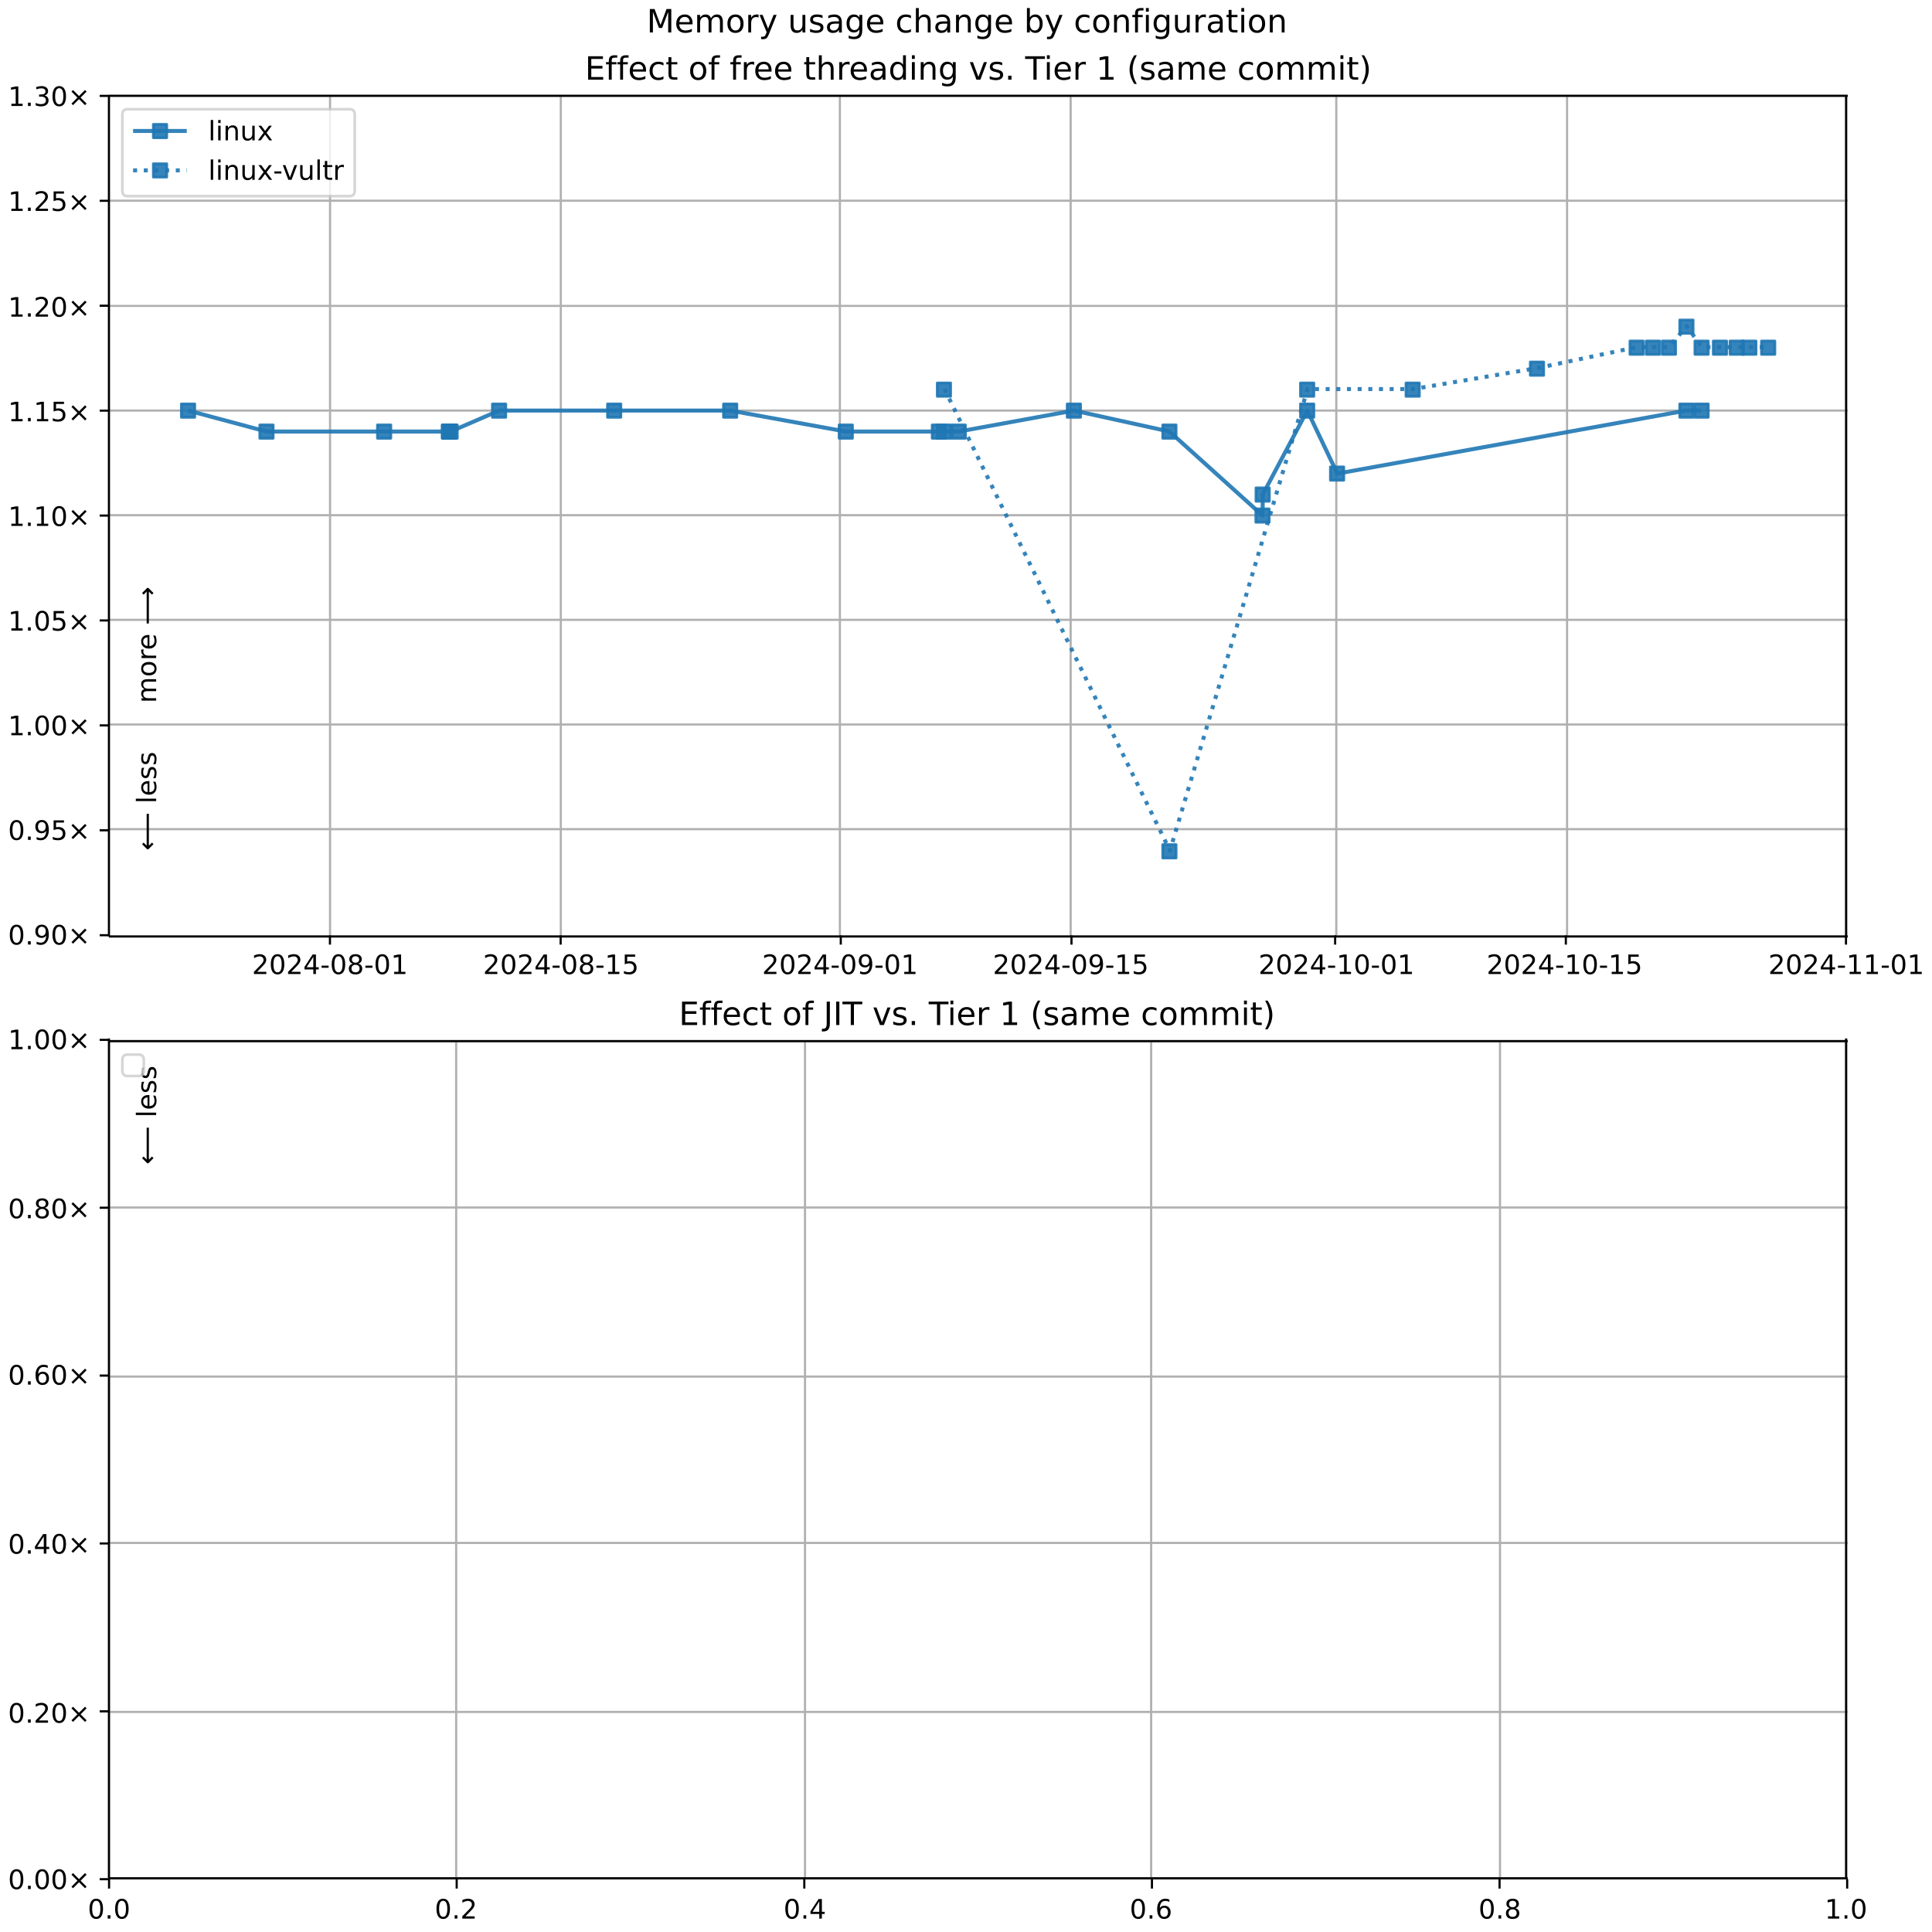
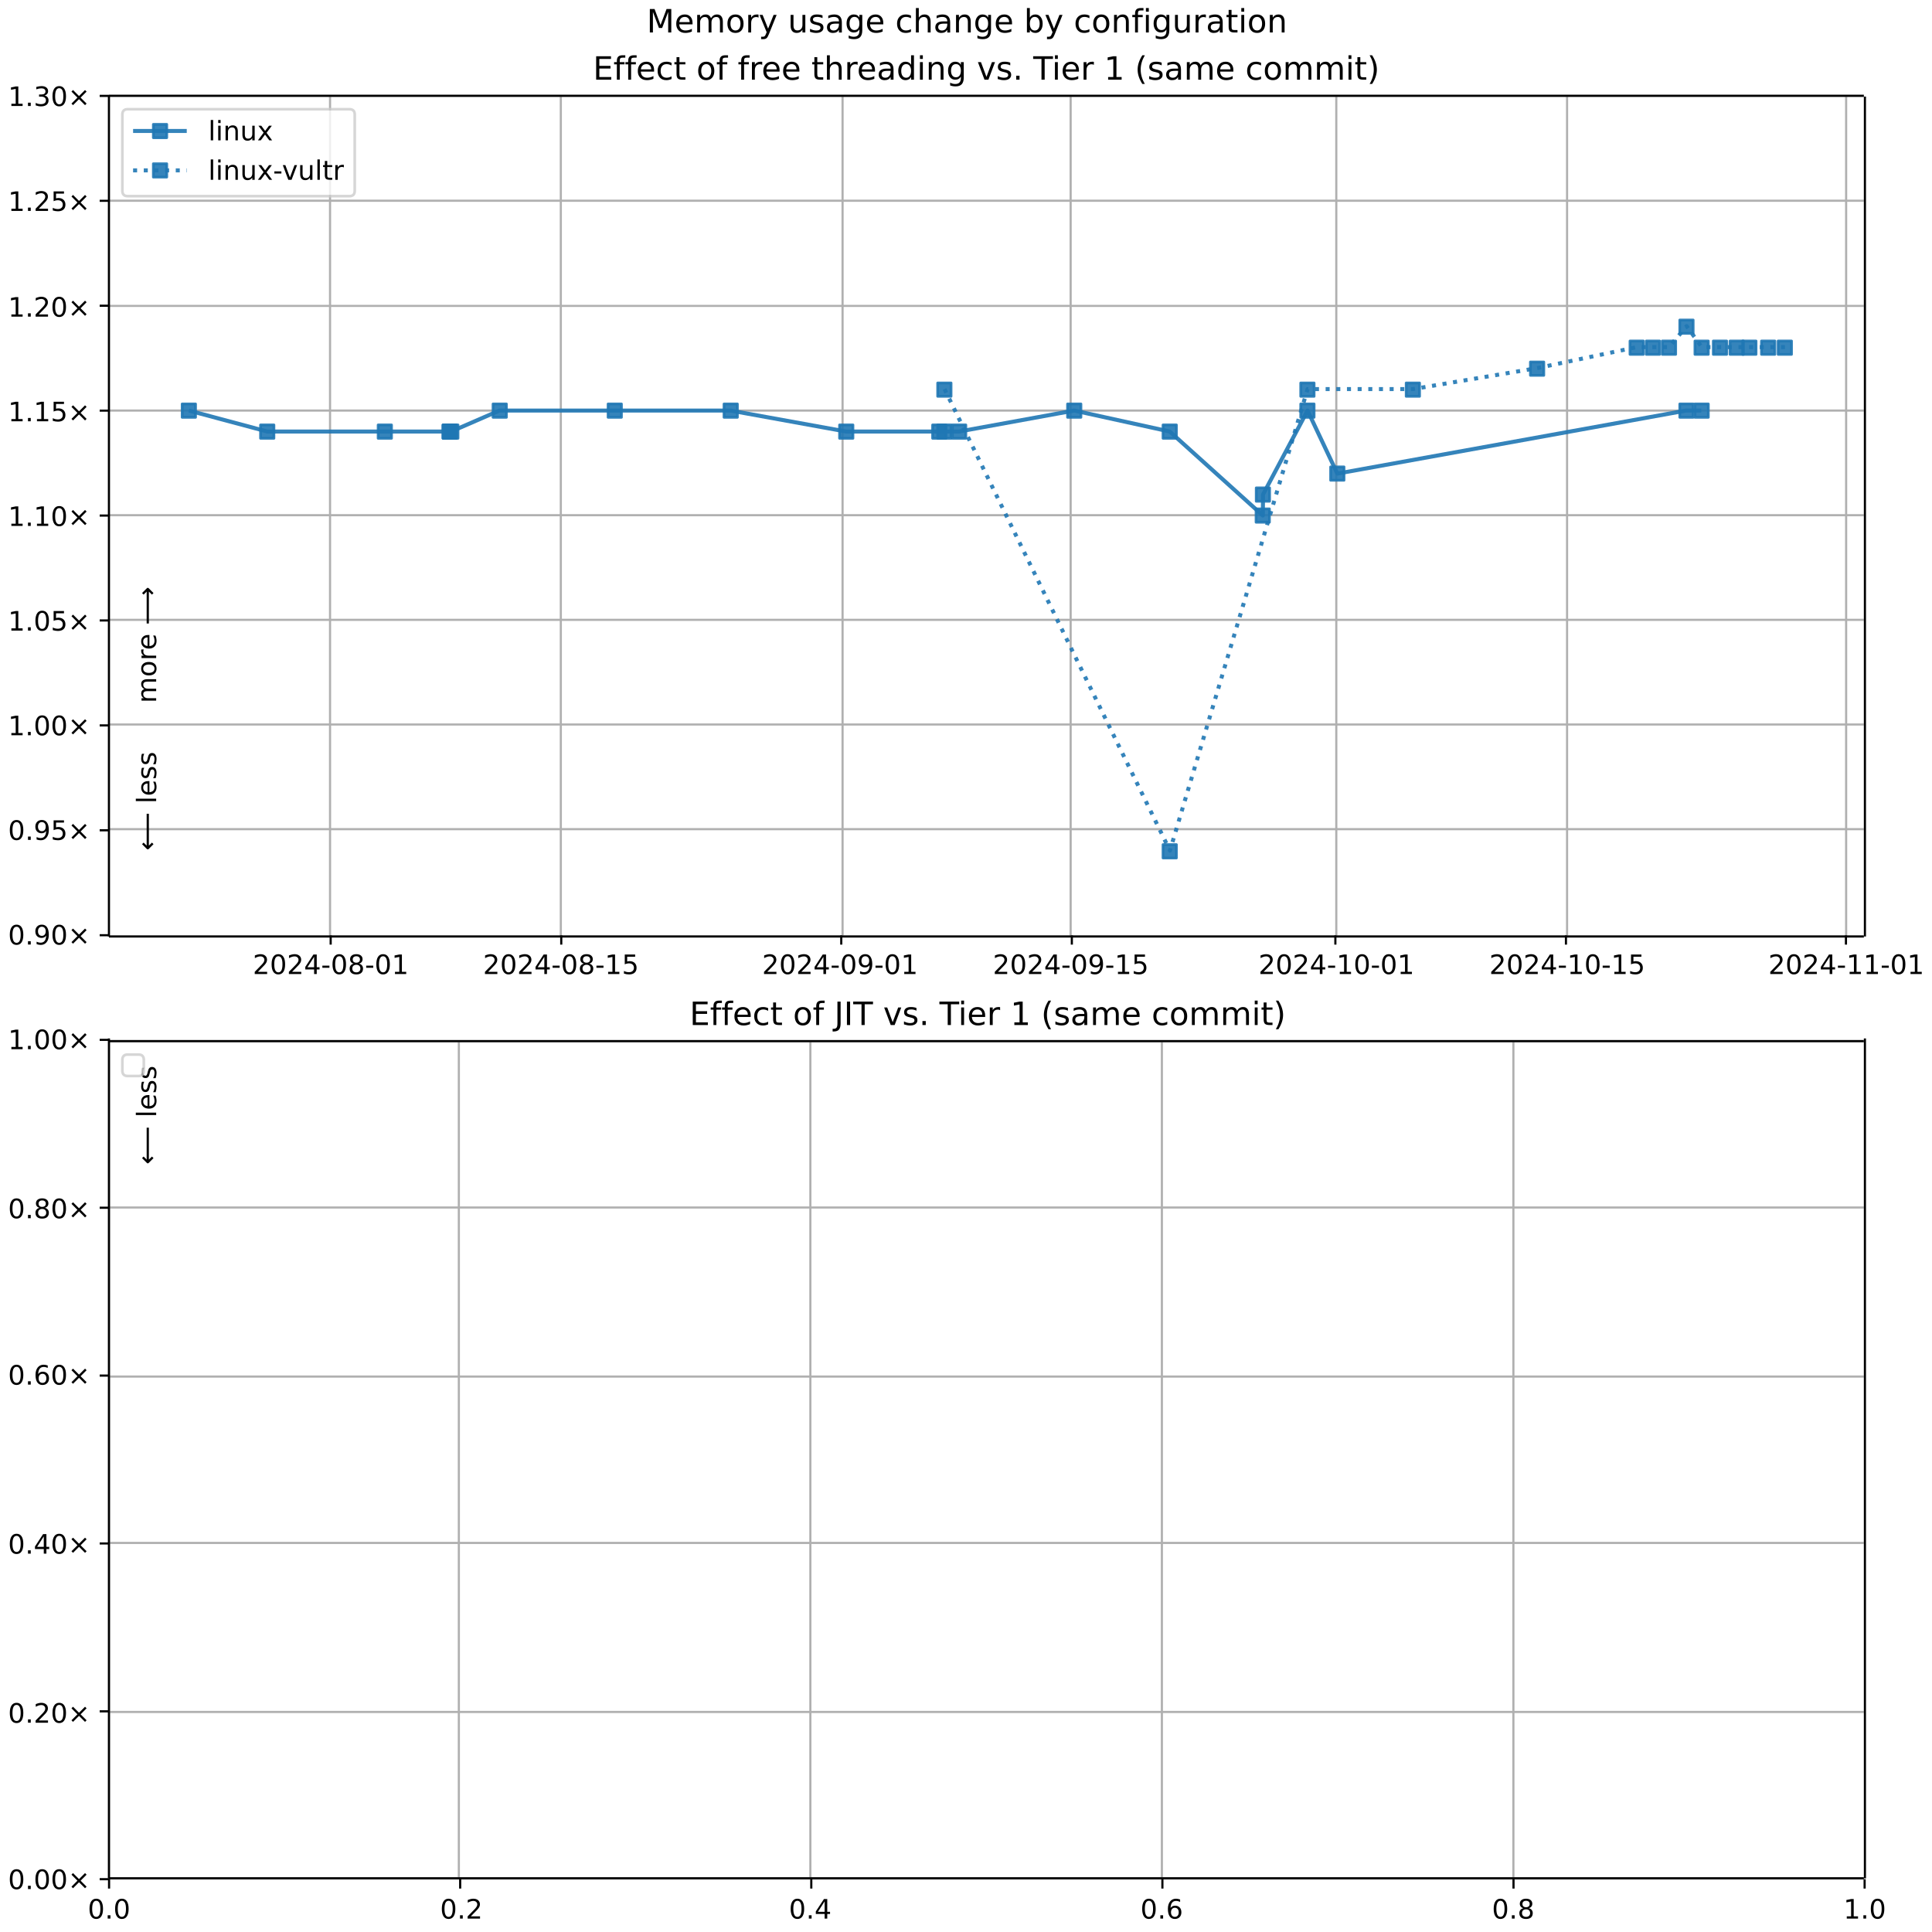
<svg xmlns="http://www.w3.org/2000/svg" xmlns:xlink="http://www.w3.org/1999/xlink" width="720pt" height="720pt" version="1.1" viewBox="0 0 720 720">
  <defs>
    <style type="text/css">*{stroke-linejoin: round; stroke-linecap: butt}</style>
  </defs>
  <path d="m0 720h720v-720h-720z" fill="#fff" />
-   <path d="m40.6 349h648v-313h-648z" fill="#fff" />
+   <path d="m40.6 349h654v-313h-654z" fill="#fff" />
  <path d="m123 349v-313" clip-path="url(#e)" fill="none" stroke="#b0b0b0" stroke-linecap="square" stroke-width=".8" />
  <defs>
    <path id="l" d="m0 0v3.5" stroke="#000" stroke-width=".8" />
  </defs>
-   <use x="122.961" y="348.529" stroke="#000000" stroke-width=".8" xlink:href="#l" />
-   <g transform="translate(93.9 363) scale(.1 -.1)">
+   <use x="123.231" y="348.529" stroke="#000000" stroke-width=".8" xlink:href="#l" />
+   <g transform="translate(94.2 363) scale(.1 -.1)">
    <defs>
      <path id="f" transform="scale(.0156)" d="m1228 531h2203v-531h-2962v531q359 372 979 998 621 627 780 809 303 340 423 576 121 236 121 464 0 372-261 606-261 235-680 235-297 0-627-103-329-103-704-313v638q381 153 712 231 332 78 607 78 725 0 1156-363 431-362 431-968 0-288-108-546-107-257-392-607-78-91-497-524-418-433-1181-1211z" />
      <path id="a" transform="scale(.0156)" d="m2034 4250q-487 0-733-480-245-479-245-1442 0-959 245-1439 246-480 733-480 491 0 736 480 246 480 246 1439 0 963-246 1442-245 480-736 480zm0 500q785 0 1199-621 414-620 414-1801 0-1178-414-1799-414-620-1199-620-784 0-1198 620-414 621-414 1799 0 1181 414 1801 414 621 1198 621z" />
      <path id="r" transform="scale(.0156)" d="m2419 4116-1594-2491h1594v2491zm-166 550h794v-3041h666v-525h-666v-1100h-628v1100h-2106v609l1940 2957z" />
      <path id="j" transform="scale(.0156)" d="m313 2009h1684v-512h-1684v512z" />
      <path id="ac" transform="scale(.0156)" d="m2034 2216q-450 0-708-241-257-241-257-662 0-422 257-663 258-241 708-241t709 242q260 243 260 662 0 421-258 662-257 241-711 241zm-631 268q-406 100-633 378-226 279-226 679 0 559 398 884 399 325 1092 325 697 0 1094-325t397-884q0-400-227-679-226-278-629-378 456-106 710-416 255-309 255-755 0-679-414-1042-414-362-1186-362-771 0-1186 362-414 363-414 1042 0 446 256 755 257 310 713 416zm-231 997q0-362 226-565 227-203 636-203 407 0 636 203 230 203 230 565 0 363-230 566-229 203-636 203-409 0-636-203-226-203-226-566z" />
      <path id="c" transform="scale(.0156)" d="m794 531h1031v3560l-1122-225v575l1116 225h631v-4135h1031v-531h-2687v531z" />
    </defs>
    <use xlink:href="#f" />
    <use x="63.623" xlink:href="#a" />
    <use x="127.246" xlink:href="#f" />
    <use x="190.869" xlink:href="#r" />
    <use x="254.492" xlink:href="#j" />
    <use x="290.576" xlink:href="#a" />
    <use x="354.199" xlink:href="#ac" />
    <use x="417.822" xlink:href="#j" />
    <use x="453.906" xlink:href="#a" />
    <use x="517.529" xlink:href="#c" />
  </g>
  <path d="m209 349v-313" clip-path="url(#e)" fill="none" stroke="#b0b0b0" stroke-linecap="square" stroke-width=".8" />
-   <use x="208.937" y="348.529" stroke="#000000" stroke-width=".8" xlink:href="#l" />
+   <use x="209.163" y="348.529" stroke="#000000" stroke-width=".8" xlink:href="#l" />
  <g transform="translate(180 363) scale(.1 -.1)">
    <defs>
      <path id="u" transform="scale(.0156)" d="m691 4666h2478v-532h-1900v-1143q137 47 274 70 138 23 276 23 781 0 1237-428 457-428 457-1159 0-753-469-1171-469-417-1322-417-294 0-599 50-304 50-629 150v635q281-153 581-228t634-75q541 0 856 284 316 284 316 772 0 487-316 771-315 285-856 285-253 0-505-56-251-56-513-175v2344z" />
    </defs>
    <use xlink:href="#f" />
    <use x="63.623" xlink:href="#a" />
    <use x="127.246" xlink:href="#f" />
    <use x="190.869" xlink:href="#r" />
    <use x="254.492" xlink:href="#j" />
    <use x="290.576" xlink:href="#a" />
    <use x="354.199" xlink:href="#ac" />
    <use x="417.822" xlink:href="#j" />
    <use x="453.906" xlink:href="#c" />
    <use x="517.529" xlink:href="#u" />
  </g>
-   <path d="m313 349v-313" clip-path="url(#e)" fill="none" stroke="#b0b0b0" stroke-linecap="square" stroke-width=".8" />
-   <use x="313.335" y="348.529" stroke="#000000" stroke-width=".8" xlink:href="#l" />
+   <path d="m314 349v-313" clip-path="url(#e)" fill="none" stroke="#b0b0b0" stroke-linecap="square" stroke-width=".8" />
+   <use x="313.51" y="348.529" stroke="#000000" stroke-width=".8" xlink:href="#l" />
  <g transform="translate(284 363) scale(.1 -.1)">
    <defs>
      <path id="ab" transform="scale(.0156)" d="m703 97v575q238-113 481-172 244-59 479-59 625 0 954 420 330 420 377 1277-181-269-460-413-278-144-615-144-700 0-1108 423-408 424-408 1159 0 718 425 1152 425 435 1131 435 810 0 1236-621 427-620 427-1801 0-1103-524-1761-523-658-1407-658-238 0-482 47-243 47-506 141zm1256 1978q425 0 673 290 249 291 249 798 0 503-249 795-248 292-673 292t-673-292-248-795q0-507 248-798 248-290 673-290z" />
    </defs>
    <use xlink:href="#f" />
    <use x="63.623" xlink:href="#a" />
    <use x="127.246" xlink:href="#f" />
    <use x="190.869" xlink:href="#r" />
    <use x="254.492" xlink:href="#j" />
    <use x="290.576" xlink:href="#a" />
    <use x="354.199" xlink:href="#ab" />
    <use x="417.822" xlink:href="#j" />
    <use x="453.906" xlink:href="#a" />
    <use x="517.529" xlink:href="#c" />
  </g>
  <path d="m399 349v-313" clip-path="url(#e)" fill="none" stroke="#b0b0b0" stroke-linecap="square" stroke-width=".8" />
-   <use x="399.31" y="348.529" stroke="#000000" stroke-width=".8" xlink:href="#l" />
+   <use x="399.443" y="348.529" stroke="#000000" stroke-width=".8" xlink:href="#l" />
  <g transform="translate(370 363) scale(.1 -.1)">
    <use xlink:href="#f" />
    <use x="63.623" xlink:href="#a" />
    <use x="127.246" xlink:href="#f" />
    <use x="190.869" xlink:href="#r" />
    <use x="254.492" xlink:href="#j" />
    <use x="290.576" xlink:href="#a" />
    <use x="354.199" xlink:href="#ab" />
    <use x="417.822" xlink:href="#j" />
    <use x="453.906" xlink:href="#c" />
    <use x="517.529" xlink:href="#u" />
  </g>
  <path d="m498 349v-313" clip-path="url(#e)" fill="none" stroke="#b0b0b0" stroke-linecap="square" stroke-width=".8" />
-   <use x="497.568" y="348.529" stroke="#000000" stroke-width=".8" xlink:href="#l" />
+   <use x="497.652" y="348.529" stroke="#000000" stroke-width=".8" xlink:href="#l" />
  <g transform="translate(469 363) scale(.1 -.1)">
    <use xlink:href="#f" />
    <use x="63.623" xlink:href="#a" />
    <use x="127.246" xlink:href="#f" />
    <use x="190.869" xlink:href="#r" />
    <use x="254.492" xlink:href="#j" />
    <use x="290.576" xlink:href="#c" />
    <use x="354.199" xlink:href="#a" />
    <use x="417.822" xlink:href="#j" />
    <use x="453.906" xlink:href="#a" />
    <use x="517.529" xlink:href="#c" />
  </g>
  <path d="m584 349v-313" clip-path="url(#e)" fill="none" stroke="#b0b0b0" stroke-linecap="square" stroke-width=".8" />
-   <use x="583.543" y="348.529" stroke="#000000" stroke-width=".8" xlink:href="#l" />
-   <g transform="translate(554 363) scale(.1 -.1)">
+   <use x="583.584" y="348.529" stroke="#000000" stroke-width=".8" xlink:href="#l" />
+   <g transform="translate(555 363) scale(.1 -.1)">
    <use xlink:href="#f" />
    <use x="63.623" xlink:href="#a" />
    <use x="127.246" xlink:href="#f" />
    <use x="190.869" xlink:href="#r" />
    <use x="254.492" xlink:href="#j" />
    <use x="290.576" xlink:href="#c" />
    <use x="354.199" xlink:href="#a" />
    <use x="417.822" xlink:href="#j" />
    <use x="453.906" xlink:href="#c" />
    <use x="517.529" xlink:href="#u" />
  </g>
  <path d="m688 349v-313" clip-path="url(#e)" fill="none" stroke="#b0b0b0" stroke-linecap="square" stroke-width=".8" />
-   <use x="687.942" y="348.529" stroke="#000000" stroke-width=".8" xlink:href="#l" />
+   <use x="687.931" y="348.529" stroke="#000000" stroke-width=".8" xlink:href="#l" />
  <g transform="translate(659 363) scale(.1 -.1)">
    <use xlink:href="#f" />
    <use x="63.623" xlink:href="#a" />
    <use x="127.246" xlink:href="#f" />
    <use x="190.869" xlink:href="#r" />
    <use x="254.492" xlink:href="#j" />
    <use x="290.576" xlink:href="#c" />
    <use x="354.199" xlink:href="#c" />
    <use x="417.822" xlink:href="#j" />
    <use x="453.906" xlink:href="#a" />
    <use x="517.529" xlink:href="#c" />
  </g>
-   <path d="m40.6 349h648" clip-path="url(#e)" fill="none" stroke="#b0b0b0" stroke-linecap="square" stroke-width=".8" />
+   <path d="m40.6 349h654" clip-path="url(#e)" fill="none" stroke="#b0b0b0" stroke-linecap="square" stroke-width=".8" />
  <defs>
    <path id="h" d="m0 0h-3.5" stroke="#000" stroke-width=".8" />
  </defs>
  <use x="40.646" y="348.529" stroke="#000000" stroke-width=".8" xlink:href="#h" />
  <g transform="translate(3 352) scale(.1 -.1)">
    <defs>
      <path id="d" transform="scale(.0156)" d="m684 794h660v-794h-660v794z" />
      <path id="i" transform="scale(.0156)" d="m4488 3438-1429-1435 1429-1428-372-378-1435 1434-1434-1434-369 378 1425 1428-1425 1435 369 378 1434-1435 1435 1435 372-378z" />
    </defs>
    <use xlink:href="#a" />
    <use x="63.623" xlink:href="#d" />
    <use x="95.41" xlink:href="#ab" />
    <use x="159.033" xlink:href="#a" />
    <use x="222.656" xlink:href="#i" />
  </g>
-   <path d="m40.6 309h648" clip-path="url(#e)" fill="none" stroke="#b0b0b0" stroke-linecap="square" stroke-width=".8" />
+   <path d="m40.6 309h654" clip-path="url(#e)" fill="none" stroke="#b0b0b0" stroke-linecap="square" stroke-width=".8" />
  <use x="40.646" y="309.429" stroke="#000000" stroke-width=".8" xlink:href="#h" />
  <g transform="translate(3 313) scale(.1 -.1)">
    <use xlink:href="#a" />
    <use x="63.623" xlink:href="#d" />
    <use x="95.41" xlink:href="#ab" />
    <use x="159.033" xlink:href="#u" />
    <use x="222.656" xlink:href="#i" />
  </g>
-   <path d="m40.6 270h648" clip-path="url(#e)" fill="none" stroke="#b0b0b0" stroke-linecap="square" stroke-width=".8" />
+   <path d="m40.6 270h654" clip-path="url(#e)" fill="none" stroke="#b0b0b0" stroke-linecap="square" stroke-width=".8" />
  <use x="40.646" y="270.33" stroke="#000000" stroke-width=".8" xlink:href="#h" />
  <g transform="translate(3 274) scale(.1 -.1)">
    <use xlink:href="#c" />
    <use x="63.623" xlink:href="#d" />
    <use x="95.41" xlink:href="#a" />
    <use x="159.033" xlink:href="#a" />
    <use x="222.656" xlink:href="#i" />
  </g>
-   <path d="m40.6 231h648" clip-path="url(#e)" fill="none" stroke="#b0b0b0" stroke-linecap="square" stroke-width=".8" />
+   <path d="m40.6 231h654" clip-path="url(#e)" fill="none" stroke="#b0b0b0" stroke-linecap="square" stroke-width=".8" />
  <use x="40.646" y="231.23" stroke="#000000" stroke-width=".8" xlink:href="#h" />
  <g transform="translate(3 235) scale(.1 -.1)">
    <use xlink:href="#c" />
    <use x="63.623" xlink:href="#d" />
    <use x="95.41" xlink:href="#a" />
    <use x="159.033" xlink:href="#u" />
    <use x="222.656" xlink:href="#i" />
  </g>
-   <path d="m40.6 192h648" clip-path="url(#e)" fill="none" stroke="#b0b0b0" stroke-linecap="square" stroke-width=".8" />
+   <path d="m40.6 192h654" clip-path="url(#e)" fill="none" stroke="#b0b0b0" stroke-linecap="square" stroke-width=".8" />
  <use x="40.646" y="192.131" stroke="#000000" stroke-width=".8" xlink:href="#h" />
  <g transform="translate(3 196) scale(.1 -.1)">
    <use xlink:href="#c" />
    <use x="63.623" xlink:href="#d" />
    <use x="95.41" xlink:href="#c" />
    <use x="159.033" xlink:href="#a" />
    <use x="222.656" xlink:href="#i" />
  </g>
-   <path d="m40.6 153h648" clip-path="url(#e)" fill="none" stroke="#b0b0b0" stroke-linecap="square" stroke-width=".8" />
+   <path d="m40.6 153h654" clip-path="url(#e)" fill="none" stroke="#b0b0b0" stroke-linecap="square" stroke-width=".8" />
  <use x="40.646" y="153.031" stroke="#000000" stroke-width=".8" xlink:href="#h" />
  <g transform="translate(3 157) scale(.1 -.1)">
    <use xlink:href="#c" />
    <use x="63.623" xlink:href="#d" />
    <use x="95.41" xlink:href="#c" />
    <use x="159.033" xlink:href="#u" />
    <use x="222.656" xlink:href="#i" />
  </g>
-   <path d="m40.6 114h648" clip-path="url(#e)" fill="none" stroke="#b0b0b0" stroke-linecap="square" stroke-width=".8" />
+   <path d="m40.6 114h654" clip-path="url(#e)" fill="none" stroke="#b0b0b0" stroke-linecap="square" stroke-width=".8" />
  <use x="40.646" y="113.932" stroke="#000000" stroke-width=".8" xlink:href="#h" />
  <g transform="translate(3 118) scale(.1 -.1)">
    <use xlink:href="#c" />
    <use x="63.623" xlink:href="#d" />
    <use x="95.41" xlink:href="#f" />
    <use x="159.033" xlink:href="#a" />
    <use x="222.656" xlink:href="#i" />
  </g>
-   <path d="m40.6 74.8h648" clip-path="url(#e)" fill="none" stroke="#b0b0b0" stroke-linecap="square" stroke-width=".8" />
+   <path d="m40.6 74.8h654" clip-path="url(#e)" fill="none" stroke="#b0b0b0" stroke-linecap="square" stroke-width=".8" />
  <use x="40.646" y="74.832" stroke="#000000" stroke-width=".8" xlink:href="#h" />
  <g transform="translate(3 78.6) scale(.1 -.1)">
    <use xlink:href="#c" />
    <use x="63.623" xlink:href="#d" />
    <use x="95.41" xlink:href="#f" />
    <use x="159.033" xlink:href="#u" />
    <use x="222.656" xlink:href="#i" />
  </g>
-   <path d="m40.6 35.7h648" clip-path="url(#e)" fill="none" stroke="#b0b0b0" stroke-linecap="square" stroke-width=".8" />
+   <path d="m40.6 35.7h654" clip-path="url(#e)" fill="none" stroke="#b0b0b0" stroke-linecap="square" stroke-width=".8" />
  <use x="40.646" y="35.733" stroke="#000000" stroke-width=".8" xlink:href="#h" />
  <g transform="translate(3 39.5) scale(.1 -.1)">
    <defs>
      <path id="at" transform="scale(.0156)" d="m2597 2516q453-97 707-404 255-306 255-756 0-690-475-1069-475-378-1350-378-293 0-604 58t-642 174v609q262-153 574-231 313-78 654-78 593 0 904 234t311 681q0 413-289 645-289 233-804 233h-544v519h569q465 0 712 186t247 536q0 359-255 551-254 193-729 193-260 0-557-57-297-56-653-174v562q360 100 674 150t592 50q719 0 1137-327 419-326 419-882 0-388-222-655t-631-370z" />
    </defs>
    <use xlink:href="#c" />
    <use x="63.623" xlink:href="#d" />
    <use x="95.41" xlink:href="#at" />
    <use x="159.033" xlink:href="#a" />
    <use x="222.656" xlink:href="#i" />
  </g>
-   <path d="m70.1 153 29.2 7.82h43.8 24.2 0.039 0.585l18.1-7.82h42.9 43.2l43.1 7.82h34.7 1.89 5.51l42.9-7.82 35.6 7.82 34.7 31.3 0.064-7.82 16.6-31.3 11.2 23.5 130-23.5h5.65" clip-path="url(#e)" fill="none" stroke="#1f77b4" stroke-linecap="square" stroke-opacity=".9" stroke-width="1.5" />
+   <path d="m70.4 153 29.2 7.82h43.8 24.1 0.039 0.584l18-7.82h42.9 43.2l43.1 7.82h34.7 1.89 5.51l42.9-7.82 35.6 7.82 34.7 31.3 0.064-7.82 16.6-31.3 11.1 23.5 130-23.5h5.65" clip-path="url(#e)" fill="none" stroke="#1f77b4" stroke-linecap="square" stroke-opacity=".9" stroke-width="1.5" />
  <defs>
    <path id="b" d="m-2.5 2.5h5v-5h-5z" stroke="#1f77b4" stroke-opacity=".9" />
  </defs>
  <g clip-path="url(#e)" fill="#1f77b4" fill-opacity=".9" stroke="#1f77b4" stroke-opacity=".9">
-     <use x="70.088" y="153.031" xlink:href="#b" />
-     <use x="99.308" y="160.851" xlink:href="#b" />
-     <use x="143.158" y="160.851" xlink:href="#b" />
-     <use x="167.318" y="160.851" xlink:href="#b" />
-     <use x="167.357" y="160.851" xlink:href="#b" />
-     <use x="167.942" y="160.851" xlink:href="#b" />
-     <use x="185.998" y="153.031" xlink:href="#b" />
-     <use x="228.887" y="153.031" xlink:href="#b" />
-     <use x="272.115" y="153.031" xlink:href="#b" />
-     <use x="315.199" y="160.851" xlink:href="#b" />
-     <use x="349.892" y="160.851" xlink:href="#b" />
-     <use x="351.782" y="160.851" xlink:href="#b" />
-     <use x="357.291" y="160.851" xlink:href="#b" />
-     <use x="400.206" y="153.031" xlink:href="#b" />
-     <use x="435.807" y="160.851" xlink:href="#b" />
-     <use x="470.493" y="192.131" xlink:href="#b" />
-     <use x="470.557" y="184.311" xlink:href="#b" />
-     <use x="487.144" y="153.031" xlink:href="#b" />
-     <use x="498.296" y="176.491" xlink:href="#b" />
-     <use x="628.482" y="153.031" xlink:href="#b" />
-     <use x="634.132" y="153.031" xlink:href="#b" />
+     <use x="70.384" y="153.031" xlink:href="#b" />
+     <use x="99.589" y="160.851" xlink:href="#b" />
+     <use x="143.417" y="160.851" xlink:href="#b" />
+     <use x="167.565" y="160.851" xlink:href="#b" />
+     <use x="167.604" y="160.851" xlink:href="#b" />
+     <use x="168.189" y="160.851" xlink:href="#b" />
+     <use x="186.236" y="153.031" xlink:href="#b" />
+     <use x="229.104" y="153.031" xlink:href="#b" />
+     <use x="272.311" y="153.031" xlink:href="#b" />
+     <use x="315.373" y="160.851" xlink:href="#b" />
+     <use x="350.049" y="160.851" xlink:href="#b" />
+     <use x="351.938" y="160.851" xlink:href="#b" />
+     <use x="357.444" y="160.851" xlink:href="#b" />
+     <use x="400.338" y="153.031" xlink:href="#b" />
+     <use x="435.921" y="160.851" xlink:href="#b" />
+     <use x="470.59" y="192.131" xlink:href="#b" />
+     <use x="470.654" y="184.311" xlink:href="#b" />
+     <use x="487.233" y="153.031" xlink:href="#b" />
+     <use x="498.38" y="176.491" xlink:href="#b" />
+     <use x="628.501" y="153.031" xlink:href="#b" />
+     <use x="634.148" y="153.031" xlink:href="#b" />
  </g>
  <g stroke="#1f77b4" stroke-opacity=".9">
-     <path d="m352 145 84 172 51.3-172h39.3l46.3-7.82 37.1-7.82h6.06 5.98l6.52-7.82 5.65 7.82h6.85 6.24 4.71 7.02" clip-path="url(#e)" fill="none" stroke-dasharray="1.5,2.475" stroke-width="1.5" />
+     <path d="m352 145 84 172 51.3-172h39.3l46.3-7.82 37.1-7.82h6.06 5.97l6.52-7.82 5.65 7.82h6.84 6.24 4.71 7.01 6.2" clip-path="url(#e)" fill="none" stroke-dasharray="1.5,2.475" stroke-width="1.5" />
    <g clip-path="url(#e)" fill="#1f77b4" fill-opacity=".9">
-       <use x="351.782" y="145.211" xlink:href="#b" />
-       <use x="435.807" y="317.249" xlink:href="#b" />
-       <use x="487.144" y="145.211" xlink:href="#b" />
-       <use x="526.468" y="145.211" xlink:href="#b" />
-       <use x="572.786" y="137.391" xlink:href="#b" />
-       <use x="609.921" y="129.572" xlink:href="#b" />
-       <use x="615.984" y="129.572" xlink:href="#b" />
-       <use x="621.959" y="129.572" xlink:href="#b" />
-       <use x="628.482" y="121.752" xlink:href="#b" />
-       <use x="634.132" y="129.572" xlink:href="#b" />
-       <use x="640.979" y="129.572" xlink:href="#b" />
-       <use x="647.22" y="129.572" xlink:href="#b" />
-       <use x="651.928" y="129.572" xlink:href="#b" />
-       <use x="658.944" y="129.572" xlink:href="#b" />
+       <use x="351.938" y="145.211" xlink:href="#b" />
+       <use x="435.921" y="317.249" xlink:href="#b" />
+       <use x="487.233" y="145.211" xlink:href="#b" />
+       <use x="526.538" y="145.211" xlink:href="#b" />
+       <use x="572.832" y="137.391" xlink:href="#b" />
+       <use x="609.949" y="129.572" xlink:href="#b" />
+       <use x="616.009" y="129.572" xlink:href="#b" />
+       <use x="621.981" y="129.572" xlink:href="#b" />
+       <use x="628.501" y="121.752" xlink:href="#b" />
+       <use x="634.148" y="129.572" xlink:href="#b" />
+       <use x="640.992" y="129.572" xlink:href="#b" />
+       <use x="647.229" y="129.572" xlink:href="#b" />
+       <use x="651.935" y="129.572" xlink:href="#b" />
+       <use x="658.948" y="129.572" xlink:href="#b" />
+       <use x="665.151" y="129.572" xlink:href="#b" />
    </g>
  </g>
  <path d="m40.6 349v-313" fill="none" stroke="#000" stroke-linecap="square" stroke-width=".8" />
-   <path d="m688 349v-313" fill="none" stroke="#000" stroke-linecap="square" stroke-width=".8" />
-   <path d="m40.6 349h648" fill="none" stroke="#000" stroke-linecap="square" stroke-width=".8" />
-   <path d="m40.6 35.7h648" fill="none" stroke="#000" stroke-linecap="square" stroke-width=".8" />
+   <path d="m695 349v-313" fill="none" stroke="#000" stroke-linecap="square" stroke-width=".8" />
+   <path d="m40.6 349h654" fill="none" stroke="#000" stroke-linecap="square" stroke-width=".8" />
+   <path d="m40.6 35.7h654" fill="none" stroke="#000" stroke-linecap="square" stroke-width=".8" />
  <g clip-path="url(#e)">
    <g transform="translate(58.2 262) rotate(-90) scale(.1 -.1)">
      <defs>
        <path id="p" transform="scale(.0156)" d="m3328 2828q216 388 516 572t706 184q547 0 844-383 297-382 297-1088v-2113h-578v2094q0 503-179 746-178 244-543 244-447 0-707-297-259-296-259-809v-1978h-578v2094q0 506-178 748t-550 242q-441 0-701-298-259-298-259-808v-1978h-578v3500h578v-544q197 322 472 475t653 153q382 0 649-194 267-193 395-562z" />
        <path id="o" transform="scale(.0156)" d="m1959 3097q-462 0-731-361t-269-989 267-989q268-361 733-361 460 0 728 362 269 363 269 988 0 622-269 986-268 364-728 364zm0 487q750 0 1178-488 429-487 429-1349 0-859-429-1349-428-489-1178-489-753 0-1180 489-426 490-426 1349 0 862 426 1349 427 488 1180 488z" />
        <path id="n" transform="scale(.0156)" d="m2631 2963q-97 56-211 82-114 27-251 27-488 0-749-317t-261-911v-1844h-578v3500h578v-544q182 319 472 473 291 155 707 155 59 0 131-8 72-7 159-23l3-590z" />
        <path id="g" transform="scale(.0156)" d="m3597 1894v-281h-2644q38-594 358-905t892-311q331 0 642 81t618 244v-544q-310-131-635-200t-659-69q-838 0-1327 487-489 488-489 1320 0 859 464 1363 464 505 1252 505 706 0 1117-455 411-454 411-1235zm-575 169q-6 471-264 752-258 282-683 282-481 0-770-272t-333-766l2050 4z" />
        <path id="am" transform="scale(.0156)" d="m8863 2147v-281l-1229-1228-375 375 729 728h-7622v531h7622l-729 728 375 375 1229-1228z" />
      </defs>
      <use xlink:href="#p" />
      <use x="97.412" xlink:href="#o" />
      <use x="158.594" xlink:href="#n" />
      <use x="197.457" xlink:href="#g" />
      <use x="258.98" xlink:href="#DejaVuSans-20" />
      <use x="290.768" xlink:href="#am" />
    </g>
  </g>
  <g clip-path="url(#e)">
    <g transform="translate(58.2 317) rotate(-90) scale(.1 -.1)">
      <defs>
        <path id="an" transform="scale(.0156)" d="m313 1866v281l1228 1228 375-375-728-728h7621v-531h-7621l728-728-375-375-1228 1228z" />
        <path id="z" transform="scale(.0156)" d="m603 4863h575v-4863h-575v4863z" />
        <path id="m" transform="scale(.0156)" d="m2834 3397v-544q-243 125-506 187-262 63-544 63-428 0-642-131t-214-394q0-200 153-314t616-217l197-44q612-131 870-370t258-667q0-488-386-773-386-284-1061-284-281 0-586 55t-642 164v594q319-166 628-249 309-82 613-82 406 0 624 139 219 139 219 392 0 234-158 359-157 125-692 241l-200 47q-534 112-772 345-237 233-237 639 0 494 350 762 350 269 994 269 318 0 599-47 282-46 519-140z" />
      </defs>
      <use xlink:href="#an" />
      <use x="143.359" xlink:href="#DejaVuSans-20" />
      <use x="175.146" xlink:href="#z" />
      <use x="202.93" xlink:href="#g" />
      <use x="264.453" xlink:href="#m" />
      <use x="316.553" xlink:href="#m" />
    </g>
  </g>
-   <g transform="translate(218 29.7) scale(.12 -.12)">
+   <g transform="translate(221 29.7) scale(.12 -.12)">
    <defs>
      <path id="ai" transform="scale(.0156)" d="m628 4666h2950v-532h-2319v-1381h2222v-531h-2222v-1691h2375v-531h-3006v4666z" />
      <path id="s" transform="scale(.0156)" d="m2375 4863v-479h-550q-309 0-430-125-120-125-120-450v-309h947v-447h-947v-3053h-578v3053h-550v447h550v244q0 584 272 851 272 268 862 268h544z" />
      <path id="w" transform="scale(.0156)" d="m3122 3366v-538q-244 135-489 202t-495 67q-560 0-870-355-309-354-309-995t309-996q310-354 870-354 250 0 495 67t489 202v-532q-241-112-499-168-257-57-548-57-791 0-1257 497-465 497-465 1341 0 856 470 1346 471 491 1290 491 265 0 518-55 253-54 491-163z" />
      <path id="t" transform="scale(.0156)" d="m1172 4494v-994h1184v-447h-1184v-1900q0-428 117-550t477-122h590v-481h-590q-666 0-919 248-253 249-253 905v1900h-422v447h422v994h578z" />
      <path id="ah" transform="scale(.0156)" d="m3513 2113v-2113h-575v2094q0 497-194 743-194 247-581 247-466 0-735-297-269-296-269-809v-1978h-578v4863h578v-1907q207 316 486 472 280 156 646 156 603 0 912-373 310-373 310-1098z" />
      <path id="x" transform="scale(.0156)" d="m2194 1759q-697 0-966-159t-269-544q0-306 202-486 202-179 548-179 479 0 768 339t289 901v128h-572zm1147 238v-2e3h-575v531q-197-318-491-470t-719-152q-537 0-855 302-317 302-317 808 0 590 395 890 396 300 1180 300h807v57q0 397-261 614t-733 217q-300 0-585-72-284-72-546-216v532q315 122 612 182 297 61 578 61 760 0 1135-394 375-393 375-1193z" />
      <path id="ao" transform="scale(.0156)" d="m2906 2969v1894h575v-4863h-575v525q-181-312-458-464-276-152-664-152-634 0-1033 506-398 507-398 1332t398 1331q399 506 1033 506 388 0 664-152 277-151 458-463zm-1959-1222q0-634 261-995t717-361 718 361q263 361 263 995t-263 995q-262 361-718 361t-717-361-261-995z" />
      <path id="q" transform="scale(.0156)" d="m603 3500h575v-3500h-575v3500zm0 1363h575v-729h-575v729z" />
      <path id="v" transform="scale(.0156)" d="m3513 2113v-2113h-575v2094q0 497-194 743-194 247-581 247-466 0-735-297-269-296-269-809v-1978h-578v3500h578v-544q207 316 486 472 280 156 646 156 603 0 912-373 310-373 310-1098z" />
      <path id="aa" transform="scale(.0156)" d="m2906 1791q0 625-258 968-257 344-723 344-462 0-720-344-258-343-258-968 0-622 258-966t720-344q466 0 723 344 258 344 258 966zm575-1357q0-893-397-1329-396-436-1215-436-303 0-572 45t-522 139v559q253-137 500-202 247-66 503-66 566 0 847 295t281 892v285q-178-310-456-463t-666-153q-643 0-1037 490-394 491-394 1301 0 812 394 1302 394 491 1037 491 388 0 666-153t456-462v531h575v-3066z" />
      <path id="ad" transform="scale(.0156)" d="m191 3500h609l1094-2937 1094 2937h609l-1313-3500h-781l-1312 3500z" />
      <path id="ae" transform="scale(.0156)" d="m-19 4666h3947v-532h-1656v-4134h-634v4134h-1657v532z" />
      <path id="al" transform="scale(.0156)" d="m1984 4856q-418-718-622-1422-203-703-203-1425 0-721 205-1429t620-1424h-500q-468 735-701 1444t-233 1409q0 697 231 1403 232 707 703 1444h500z" />
      <path id="ak" transform="scale(.0156)" d="m513 4856h500q468-737 701-1444 233-706 233-1403 0-700-233-1409t-701-1444h-500q415 716 620 1424t205 1429q0 722-205 1425-205 704-620 1422z" />
    </defs>
    <use xlink:href="#ai" />
    <use x="63.184" xlink:href="#s" />
    <use x="98.389" xlink:href="#s" />
    <use x="133.594" xlink:href="#g" />
    <use x="195.117" xlink:href="#w" />
    <use x="250.098" xlink:href="#t" />
    <use x="289.307" xlink:href="#DejaVuSans-20" />
    <use x="321.094" xlink:href="#o" />
    <use x="382.275" xlink:href="#s" />
    <use x="417.48" xlink:href="#DejaVuSans-20" />
    <use x="449.268" xlink:href="#s" />
    <use x="484.473" xlink:href="#n" />
    <use x="523.336" xlink:href="#g" />
    <use x="584.859" xlink:href="#g" />
    <use x="646.383" xlink:href="#DejaVuSans-20" />
    <use x="678.17" xlink:href="#t" />
    <use x="717.379" xlink:href="#ah" />
    <use x="780.758" xlink:href="#n" />
    <use x="819.621" xlink:href="#g" />
    <use x="881.145" xlink:href="#x" />
    <use x="942.424" xlink:href="#ao" />
    <use x="1005.9" xlink:href="#q" />
    <use x="1033.684" xlink:href="#v" />
    <use x="1097.062" xlink:href="#aa" />
    <use x="1160.539" xlink:href="#DejaVuSans-20" />
    <use x="1192.326" xlink:href="#ad" />
    <use x="1251.506" xlink:href="#m" />
    <use x="1303.605" xlink:href="#d" />
    <use x="1335.393" xlink:href="#DejaVuSans-20" />
    <use x="1367.18" xlink:href="#ae" />
    <use x="1425.139" xlink:href="#q" />
    <use x="1452.922" xlink:href="#g" />
    <use x="1514.445" xlink:href="#n" />
    <use x="1555.559" xlink:href="#DejaVuSans-20" />
    <use x="1587.346" xlink:href="#c" />
    <use x="1650.969" xlink:href="#DejaVuSans-20" />
    <use x="1682.756" xlink:href="#al" />
    <use x="1721.77" xlink:href="#m" />
    <use x="1773.869" xlink:href="#x" />
    <use x="1835.148" xlink:href="#p" />
    <use x="1932.561" xlink:href="#g" />
    <use x="1994.084" xlink:href="#DejaVuSans-20" />
    <use x="2025.871" xlink:href="#w" />
    <use x="2080.852" xlink:href="#o" />
    <use x="2142.033" xlink:href="#p" />
    <use x="2239.445" xlink:href="#p" />
    <use x="2336.857" xlink:href="#q" />
    <use x="2364.641" xlink:href="#t" />
    <use x="2403.85" xlink:href="#ak" />
  </g>
  <path d="m47.6 73.1h82.6q2 0 2-2v-28.4q0-2-2-2h-82.6q-2 0-2 2v28.4q0 2 2 2z" fill="#fff" opacity=".8" stroke="#ccc" />
  <path d="m49.6 48.8h10 10" fill="none" stroke="#1f77b4" stroke-linecap="square" stroke-opacity=".9" stroke-width="1.5" />
  <use x="59.646" y="48.831" fill="#1f77b4" fill-opacity=".9" stroke="#1f77b4" stroke-opacity=".9" xlink:href="#b" />
  <g transform="translate(77.6 52.3) scale(.1 -.1)">
    <defs>
      <path id="y" transform="scale(.0156)" d="m544 1381v2119h575v-2097q0-497 193-746 194-248 582-248 465 0 735 297 271 297 271 810v1984h575v-3500h-575v538q-209-319-486-474-276-155-642-155-603 0-916 375-312 375-312 1097zm1447 2203z" />
      <path id="ag" transform="scale(.0156)" d="m3513 3500-1266-1703 1331-1797h-678l-1019 1375-1018-1375h-679l1360 1831-1244 1669h678l928-1247 928 1247h679z" />
    </defs>
    <use xlink:href="#z" />
    <use x="27.783" xlink:href="#q" />
    <use x="55.566" xlink:href="#v" />
    <use x="118.945" xlink:href="#y" />
    <use x="182.324" xlink:href="#ag" />
  </g>
  <path d="m49.6 63.5h10 10" fill="none" stroke="#1f77b4" stroke-dasharray="1.5,2.475" stroke-opacity=".9" stroke-width="1.5" />
  <use x="59.646" y="63.509" fill="#1f77b4" fill-opacity=".9" stroke="#1f77b4" stroke-opacity=".9" xlink:href="#b" />
  <g transform="translate(77.6 67) scale(.1 -.1)">
    <use xlink:href="#z" />
    <use x="27.783" xlink:href="#q" />
    <use x="55.566" xlink:href="#v" />
    <use x="118.945" xlink:href="#y" />
    <use x="182.324" xlink:href="#ag" />
    <use x="241.504" xlink:href="#j" />
    <use x="274.963" xlink:href="#ad" />
    <use x="334.143" xlink:href="#y" />
    <use x="397.521" xlink:href="#z" />
    <use x="425.305" xlink:href="#t" />
    <use x="464.514" xlink:href="#n" />
  </g>
-   <path d="m40.6 700h648v-313h-648z" fill="#fff" />
+   <path d="m40.6 700h654v-313h-654z" fill="#fff" />
  <path d="m40.6 700v-313" clip-path="url(#k)" fill="none" stroke="#b0b0b0" stroke-linecap="square" stroke-width=".8" />
  <use x="40.646" y="700.322" stroke="#000000" stroke-width=".8" xlink:href="#l" />
  <g transform="translate(32.7 715) scale(.1 -.1)">
    <use xlink:href="#a" />
    <use x="63.623" xlink:href="#d" />
    <use x="95.41" xlink:href="#a" />
  </g>
-   <path d="m170 700v-313" clip-path="url(#k)" fill="none" stroke="#b0b0b0" stroke-linecap="square" stroke-width=".8" />
-   <use x="170.194" y="700.322" stroke="#000000" stroke-width=".8" xlink:href="#l" />
-   <g transform="translate(162 715) scale(.1 -.1)">
+   <path d="m171 700v-313" clip-path="url(#k)" fill="none" stroke="#b0b0b0" stroke-linecap="square" stroke-width=".8" />
+   <use x="171.494" y="700.322" stroke="#000000" stroke-width=".8" xlink:href="#l" />
+   <g transform="translate(164 715) scale(.1 -.1)">
    <use xlink:href="#a" />
    <use x="63.623" xlink:href="#d" />
    <use x="95.41" xlink:href="#f" />
  </g>
-   <path d="m300 700v-313" clip-path="url(#k)" fill="none" stroke="#b0b0b0" stroke-linecap="square" stroke-width=".8" />
-   <use x="299.742" y="700.322" stroke="#000000" stroke-width=".8" xlink:href="#l" />
-   <g transform="translate(292 715) scale(.1 -.1)">
+   <path d="m302 700v-313" clip-path="url(#k)" fill="none" stroke="#b0b0b0" stroke-linecap="square" stroke-width=".8" />
+   <use x="302.343" y="700.322" stroke="#000000" stroke-width=".8" xlink:href="#l" />
+   <g transform="translate(294 715) scale(.1 -.1)">
    <use xlink:href="#a" />
    <use x="63.623" xlink:href="#d" />
    <use x="95.41" xlink:href="#r" />
  </g>
-   <path d="m429 700v-313" clip-path="url(#k)" fill="none" stroke="#b0b0b0" stroke-linecap="square" stroke-width=".8" />
-   <use x="429.291" y="700.322" stroke="#000000" stroke-width=".8" xlink:href="#l" />
-   <g transform="translate(421 715) scale(.1 -.1)">
+   <path d="m433 700v-313" clip-path="url(#k)" fill="none" stroke="#b0b0b0" stroke-linecap="square" stroke-width=".8" />
+   <use x="433.192" y="700.322" stroke="#000000" stroke-width=".8" xlink:href="#l" />
+   <g transform="translate(425 715) scale(.1 -.1)">
    <defs>
      <path id="aj" transform="scale(.0156)" d="m2113 2584q-425 0-674-291-248-290-248-796 0-503 248-796 249-292 674-292t673 292q248 293 248 796 0 506-248 796-248 291-673 291zm1253 1979v-575q-238 112-480 171-242 60-480 60-625 0-955-422-329-422-376-1275 184 272 462 417 279 145 613 145 703 0 1111-427 408-426 408-1160 0-719-425-1154-425-434-1131-434-810 0-1238 620-428 621-428 1799 0 1106 525 1764t1409 658q238 0 480-47t505-140z" />
    </defs>
    <use xlink:href="#a" />
    <use x="63.623" xlink:href="#d" />
    <use x="95.41" xlink:href="#aj" />
  </g>
-   <path d="m559 700v-313" clip-path="url(#k)" fill="none" stroke="#b0b0b0" stroke-linecap="square" stroke-width=".8" />
-   <use x="558.839" y="700.322" stroke="#000000" stroke-width=".8" xlink:href="#l" />
-   <g transform="translate(551 715) scale(.1 -.1)">
+   <path d="m564 700v-313" clip-path="url(#k)" fill="none" stroke="#b0b0b0" stroke-linecap="square" stroke-width=".8" />
+   <use x="564.041" y="700.322" stroke="#000000" stroke-width=".8" xlink:href="#l" />
+   <g transform="translate(556 715) scale(.1 -.1)">
    <use xlink:href="#a" />
    <use x="63.623" xlink:href="#d" />
    <use x="95.41" xlink:href="#ac" />
  </g>
-   <path d="m688 700v-313" clip-path="url(#k)" fill="none" stroke="#b0b0b0" stroke-linecap="square" stroke-width=".8" />
-   <use x="688.387" y="700.322" stroke="#000000" stroke-width=".8" xlink:href="#l" />
-   <g transform="translate(680 715) scale(.1 -.1)">
+   <path d="m695 700v-313" clip-path="url(#k)" fill="none" stroke="#b0b0b0" stroke-linecap="square" stroke-width=".8" />
+   <use x="694.89" y="700.322" stroke="#000000" stroke-width=".8" xlink:href="#l" />
+   <g transform="translate(687 715) scale(.1 -.1)">
    <use xlink:href="#c" />
    <use x="63.623" xlink:href="#d" />
    <use x="95.41" xlink:href="#a" />
  </g>
-   <path d="m40.6 700h648" clip-path="url(#k)" fill="none" stroke="#b0b0b0" stroke-linecap="square" stroke-width=".8" />
+   <path d="m40.6 700h654" clip-path="url(#k)" fill="none" stroke="#b0b0b0" stroke-linecap="square" stroke-width=".8" />
  <use x="40.646" y="700.322" stroke="#000000" stroke-width=".8" xlink:href="#h" />
  <g transform="translate(3 704) scale(.1 -.1)">
    <use xlink:href="#a" />
    <use x="63.623" xlink:href="#d" />
    <use x="95.41" xlink:href="#a" />
    <use x="159.033" xlink:href="#a" />
    <use x="222.656" xlink:href="#i" />
  </g>
-   <path d="m40.6 638h648" clip-path="url(#k)" fill="none" stroke="#b0b0b0" stroke-linecap="square" stroke-width=".8" />
+   <path d="m40.6 638h654" clip-path="url(#k)" fill="none" stroke="#b0b0b0" stroke-linecap="square" stroke-width=".8" />
  <use x="40.646" y="637.762" stroke="#000000" stroke-width=".8" xlink:href="#h" />
  <g transform="translate(3 642) scale(.1 -.1)">
    <use xlink:href="#a" />
    <use x="63.623" xlink:href="#d" />
    <use x="95.41" xlink:href="#f" />
    <use x="159.033" xlink:href="#a" />
    <use x="222.656" xlink:href="#i" />
  </g>
-   <path d="m40.6 575h648" clip-path="url(#k)" fill="none" stroke="#b0b0b0" stroke-linecap="square" stroke-width=".8" />
+   <path d="m40.6 575h654" clip-path="url(#k)" fill="none" stroke="#b0b0b0" stroke-linecap="square" stroke-width=".8" />
  <use x="40.646" y="575.203" stroke="#000000" stroke-width=".8" xlink:href="#h" />
  <g transform="translate(3 579) scale(.1 -.1)">
    <use xlink:href="#a" />
    <use x="63.623" xlink:href="#d" />
    <use x="95.41" xlink:href="#r" />
    <use x="159.033" xlink:href="#a" />
    <use x="222.656" xlink:href="#i" />
  </g>
-   <path d="m40.6 513h648" clip-path="url(#k)" fill="none" stroke="#b0b0b0" stroke-linecap="square" stroke-width=".8" />
+   <path d="m40.6 513h654" clip-path="url(#k)" fill="none" stroke="#b0b0b0" stroke-linecap="square" stroke-width=".8" />
  <use x="40.646" y="512.644" stroke="#000000" stroke-width=".8" xlink:href="#h" />
  <g transform="translate(3 516) scale(.1 -.1)">
    <use xlink:href="#a" />
    <use x="63.623" xlink:href="#d" />
    <use x="95.41" xlink:href="#aj" />
    <use x="159.033" xlink:href="#a" />
    <use x="222.656" xlink:href="#i" />
  </g>
-   <path d="m40.6 450h648" clip-path="url(#k)" fill="none" stroke="#b0b0b0" stroke-linecap="square" stroke-width=".8" />
+   <path d="m40.6 450h654" clip-path="url(#k)" fill="none" stroke="#b0b0b0" stroke-linecap="square" stroke-width=".8" />
  <use x="40.646" y="450.085" stroke="#000000" stroke-width=".8" xlink:href="#h" />
  <g transform="translate(3 454) scale(.1 -.1)">
    <use xlink:href="#a" />
    <use x="63.623" xlink:href="#d" />
    <use x="95.41" xlink:href="#ac" />
    <use x="159.033" xlink:href="#a" />
    <use x="222.656" xlink:href="#i" />
  </g>
-   <path d="m40.6 388h648" clip-path="url(#k)" fill="none" stroke="#b0b0b0" stroke-linecap="square" stroke-width=".8" />
+   <path d="m40.6 388h654" clip-path="url(#k)" fill="none" stroke="#b0b0b0" stroke-linecap="square" stroke-width=".8" />
  <use x="40.646" y="387.525" stroke="#000000" stroke-width=".8" xlink:href="#h" />
  <g transform="translate(3 391) scale(.1 -.1)">
    <use xlink:href="#c" />
    <use x="63.623" xlink:href="#d" />
    <use x="95.41" xlink:href="#a" />
    <use x="159.033" xlink:href="#a" />
    <use x="222.656" xlink:href="#i" />
  </g>
  <path d="m40.6 700v-313" fill="none" stroke="#000" stroke-linecap="square" stroke-width=".8" />
-   <path d="m688 700v-313" fill="none" stroke="#000" stroke-linecap="square" stroke-width=".8" />
-   <path d="m40.6 700h648" fill="none" stroke="#000" stroke-linecap="square" stroke-width=".8" />
-   <path d="m40.6 388h648" fill="none" stroke="#000" stroke-linecap="square" stroke-width=".8" />
+   <path d="m695 700v-313" fill="none" stroke="#000" stroke-linecap="square" stroke-width=".8" />
+   <path d="m40.6 700h654" fill="none" stroke="#000" stroke-linecap="square" stroke-width=".8" />
+   <path d="m40.6 388h654" fill="none" stroke="#000" stroke-linecap="square" stroke-width=".8" />
  <g clip-path="url(#k)">
    <g transform="translate(58.2 380) rotate(-90) scale(.1 -.1)">
      <use xlink:href="#p" />
      <use x="97.412" xlink:href="#o" />
      <use x="158.594" xlink:href="#n" />
      <use x="197.457" xlink:href="#g" />
      <use x="258.98" xlink:href="#DejaVuSans-20" />
      <use x="290.768" xlink:href="#am" />
    </g>
  </g>
  <g clip-path="url(#k)">
    <g transform="translate(58.2 434) rotate(-90) scale(.1 -.1)">
      <use xlink:href="#an" />
      <use x="143.359" xlink:href="#DejaVuSans-20" />
      <use x="175.146" xlink:href="#z" />
      <use x="202.93" xlink:href="#g" />
      <use x="264.453" xlink:href="#m" />
      <use x="316.553" xlink:href="#m" />
    </g>
  </g>
-   <g transform="translate(253 382) scale(.12 -.12)">
+   <g transform="translate(257 382) scale(.12 -.12)">
    <defs>
      <path id="ar" transform="scale(.0156)" d="m628 4666h631v-4341q0-844-320-1225t-1030-381h-240v531h197q418 0 590 235 172 234 172 840v4341z" />
      <path id="as" transform="scale(.0156)" d="m628 4666h631v-4666h-631v4666z" />
    </defs>
    <use xlink:href="#ai" />
    <use x="63.184" xlink:href="#s" />
    <use x="98.389" xlink:href="#s" />
    <use x="133.594" xlink:href="#g" />
    <use x="195.117" xlink:href="#w" />
    <use x="250.098" xlink:href="#t" />
    <use x="289.307" xlink:href="#DejaVuSans-20" />
    <use x="321.094" xlink:href="#o" />
    <use x="382.275" xlink:href="#s" />
    <use x="417.48" xlink:href="#DejaVuSans-20" />
    <use x="449.268" xlink:href="#ar" />
    <use x="478.76" xlink:href="#as" />
    <use x="508.252" xlink:href="#ae" />
    <use x="569.336" xlink:href="#DejaVuSans-20" />
    <use x="601.123" xlink:href="#ad" />
    <use x="660.303" xlink:href="#m" />
    <use x="712.402" xlink:href="#d" />
    <use x="744.189" xlink:href="#DejaVuSans-20" />
    <use x="775.977" xlink:href="#ae" />
    <use x="833.936" xlink:href="#q" />
    <use x="861.719" xlink:href="#g" />
    <use x="923.242" xlink:href="#n" />
    <use x="964.355" xlink:href="#DejaVuSans-20" />
    <use x="996.143" xlink:href="#c" />
    <use x="1059.766" xlink:href="#DejaVuSans-20" />
    <use x="1091.553" xlink:href="#al" />
    <use x="1130.566" xlink:href="#m" />
    <use x="1182.666" xlink:href="#x" />
    <use x="1243.945" xlink:href="#p" />
    <use x="1341.357" xlink:href="#g" />
    <use x="1402.881" xlink:href="#DejaVuSans-20" />
    <use x="1434.668" xlink:href="#w" />
    <use x="1489.648" xlink:href="#o" />
    <use x="1550.83" xlink:href="#p" />
    <use x="1648.242" xlink:href="#p" />
    <use x="1745.654" xlink:href="#q" />
    <use x="1773.438" xlink:href="#t" />
    <use x="1812.646" xlink:href="#ak" />
  </g>
  <path d="m47.6 401h4q2 0 2-2v-4q0-2-2-2h-4q-2 0-2 2v4q0 2 2 2z" fill="#fff" opacity=".8" stroke="#ccc" />
  <g transform="translate(241 12.1) scale(.12 -.12)">
    <defs>
      <path id="aq" transform="scale(.0156)" d="m628 4666h941l1190-3175 1197 3175h941v-4666h-616v4097l-1203-3200h-634l-1203 3200v-4097h-613v4666z" />
      <path id="af" transform="scale(.0156)" d="m2059-325q-243-625-475-815-231-191-618-191h-460v481h338q237 0 368 113 132 112 291 531l103 262-1415 3444h609l1094-2737 1094 2737h609l-1538-3825z" />
      <path id="ap" transform="scale(.0156)" d="m3116 1747q0 634-261 995t-717 361q-457 0-718-361t-261-995 261-995 718-361q456 0 717 361t261 995zm-1957 1222q182 312 458 463 277 152 661 152 638 0 1036-506 399-506 399-1331t-399-1332q-398-506-1036-506-384 0-661 152-276 152-458 464v-525h-578v4863h578v-1894z" />
    </defs>
    <use xlink:href="#aq" />
    <use x="86.279" xlink:href="#g" />
    <use x="147.803" xlink:href="#p" />
    <use x="245.215" xlink:href="#o" />
    <use x="306.396" xlink:href="#n" />
    <use x="347.51" xlink:href="#af" />
    <use x="406.689" xlink:href="#DejaVuSans-20" />
    <use x="438.477" xlink:href="#y" />
    <use x="501.855" xlink:href="#m" />
    <use x="553.955" xlink:href="#x" />
    <use x="615.234" xlink:href="#aa" />
    <use x="678.711" xlink:href="#g" />
    <use x="740.234" xlink:href="#DejaVuSans-20" />
    <use x="772.021" xlink:href="#w" />
    <use x="827.002" xlink:href="#ah" />
    <use x="890.381" xlink:href="#x" />
    <use x="951.66" xlink:href="#v" />
    <use x="1015.039" xlink:href="#aa" />
    <use x="1078.516" xlink:href="#g" />
    <use x="1140.039" xlink:href="#DejaVuSans-20" />
    <use x="1171.826" xlink:href="#ap" />
    <use x="1235.303" xlink:href="#af" />
    <use x="1294.482" xlink:href="#DejaVuSans-20" />
    <use x="1326.27" xlink:href="#w" />
    <use x="1381.25" xlink:href="#o" />
    <use x="1442.432" xlink:href="#v" />
    <use x="1505.811" xlink:href="#s" />
    <use x="1541.016" xlink:href="#q" />
    <use x="1568.799" xlink:href="#aa" />
    <use x="1632.275" xlink:href="#y" />
    <use x="1695.654" xlink:href="#n" />
    <use x="1736.768" xlink:href="#x" />
    <use x="1798.047" xlink:href="#t" />
    <use x="1837.256" xlink:href="#q" />
    <use x="1865.039" xlink:href="#o" />
    <use x="1926.221" xlink:href="#v" />
  </g>
  <defs>
    <clipPath id="e">
-       <rect x="40.6" y="35.7" width="648" height="313" />
+       <rect x="40.6" y="35.7" width="654" height="313" />
    </clipPath>
    <clipPath id="k">
-       <rect x="40.6" y="388" width="648" height="313" />
+       <rect x="40.6" y="388" width="654" height="313" />
    </clipPath>
  </defs>
</svg>
